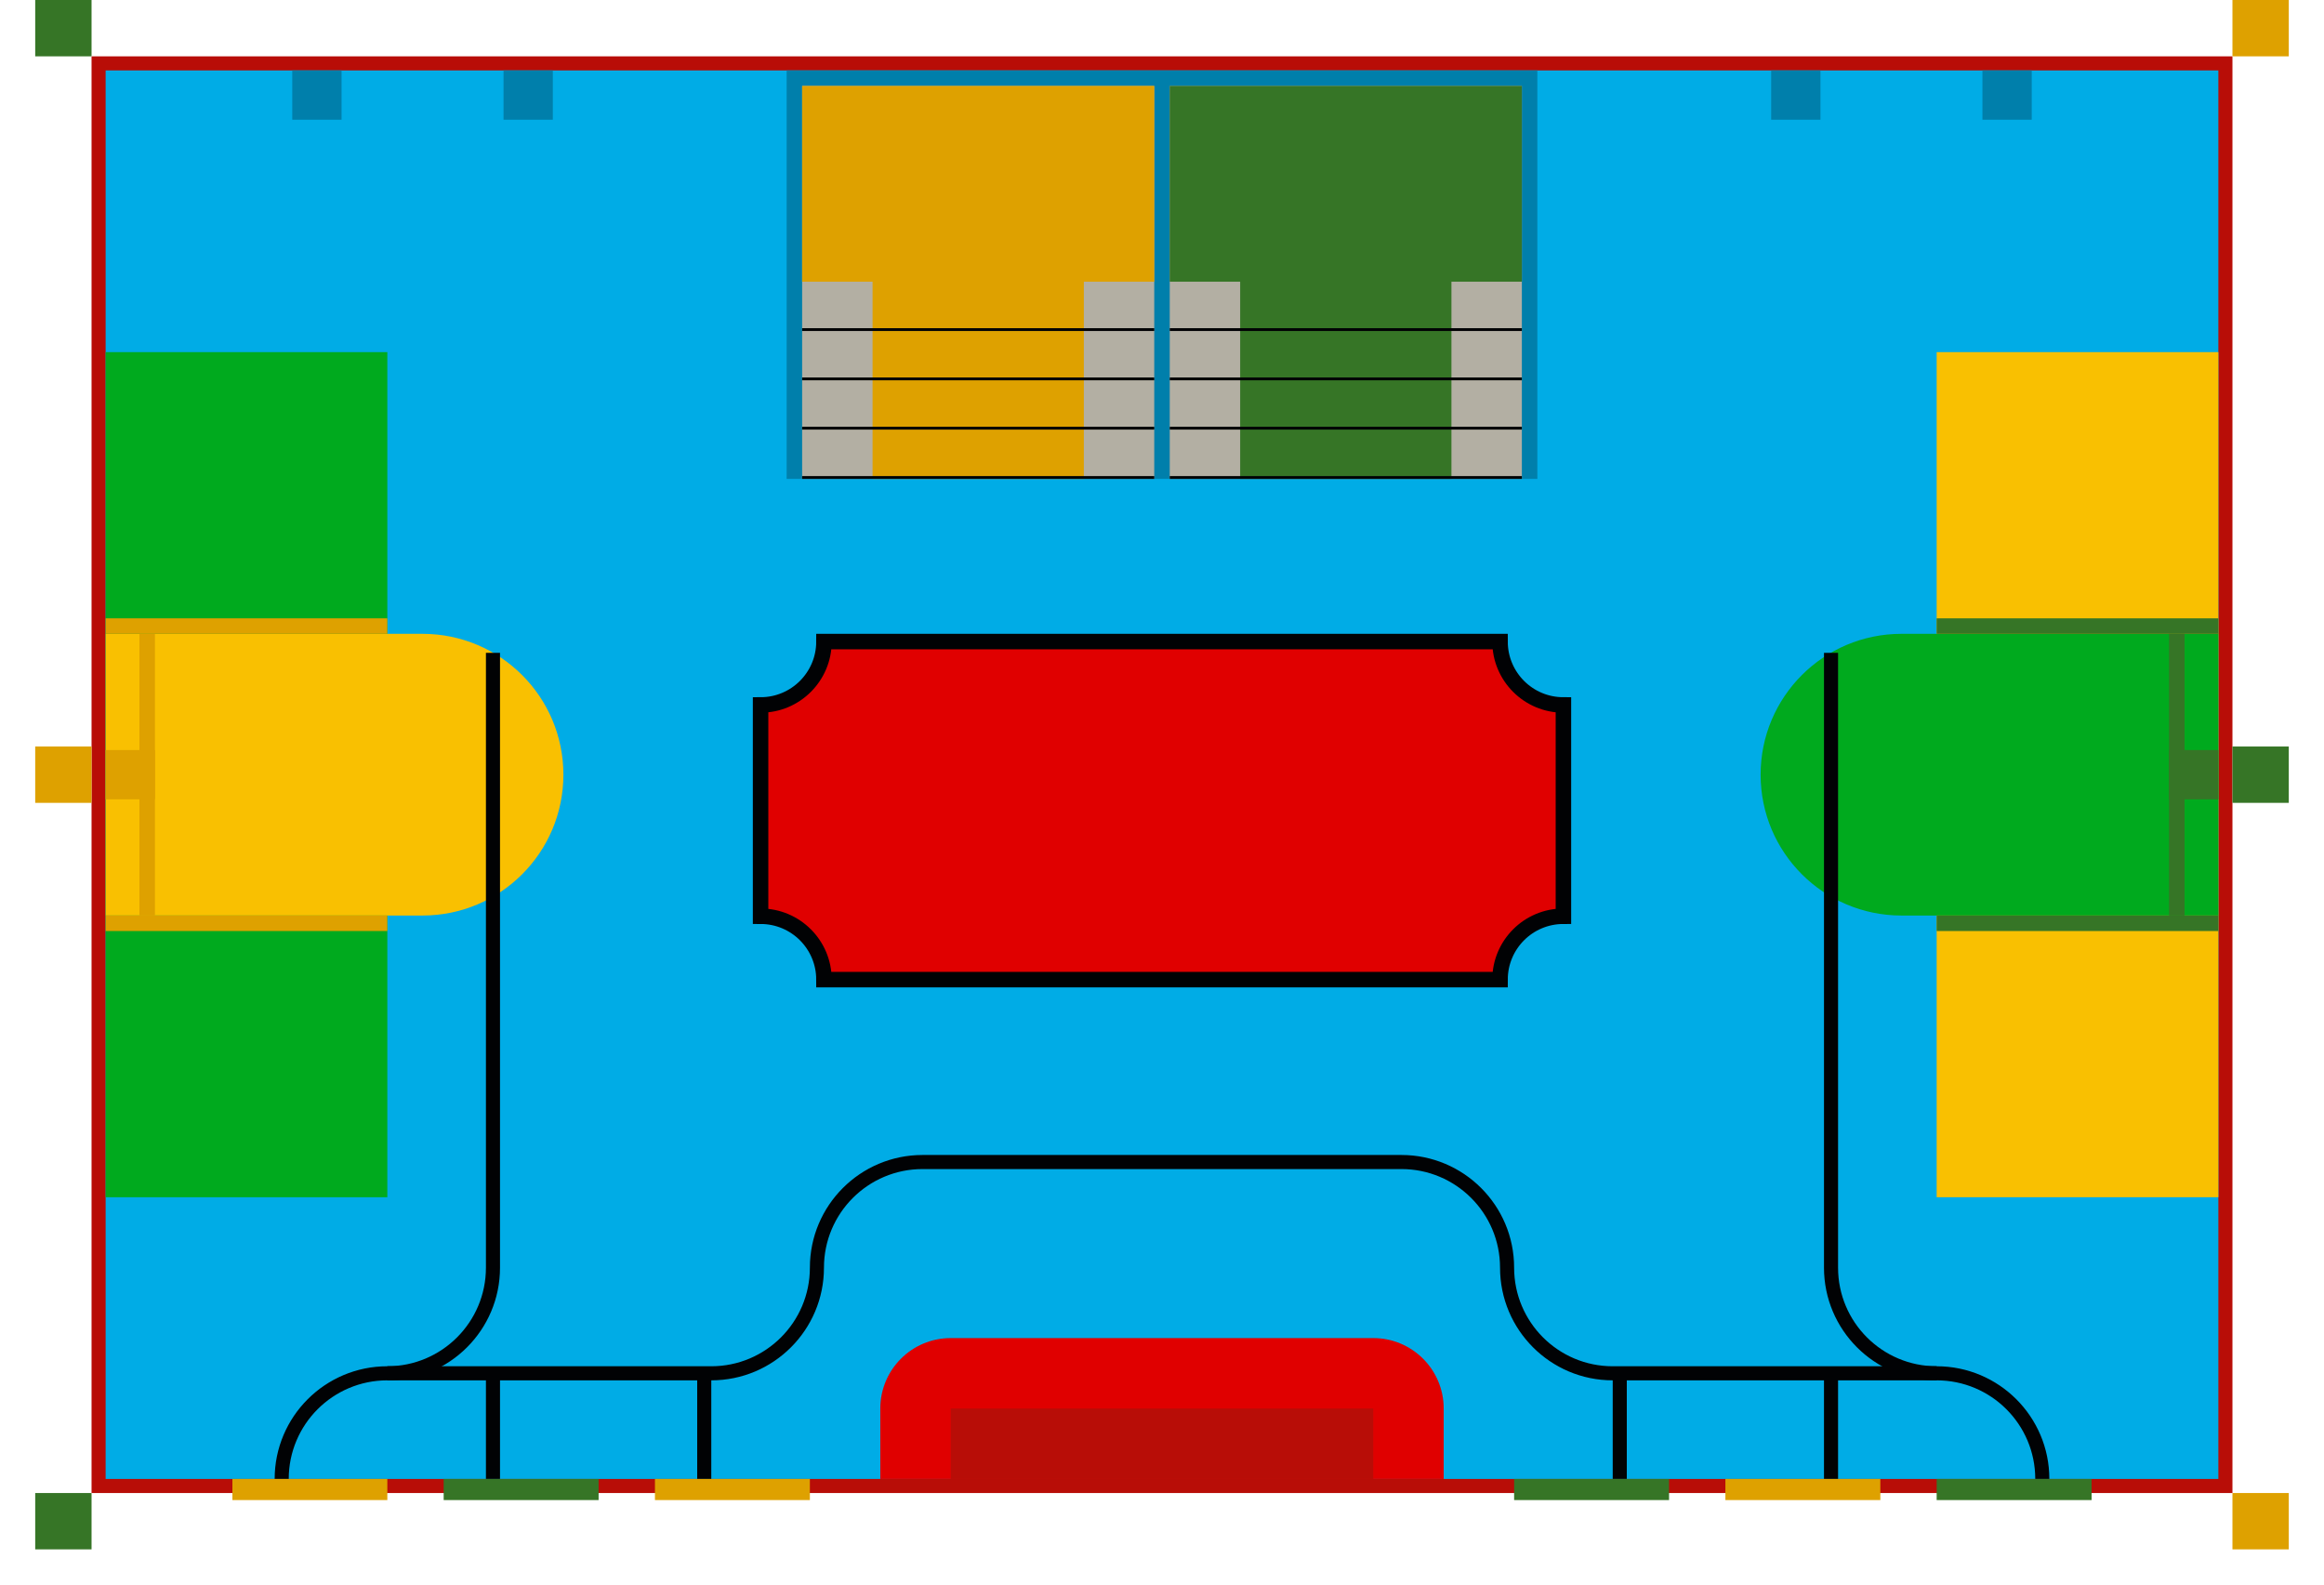
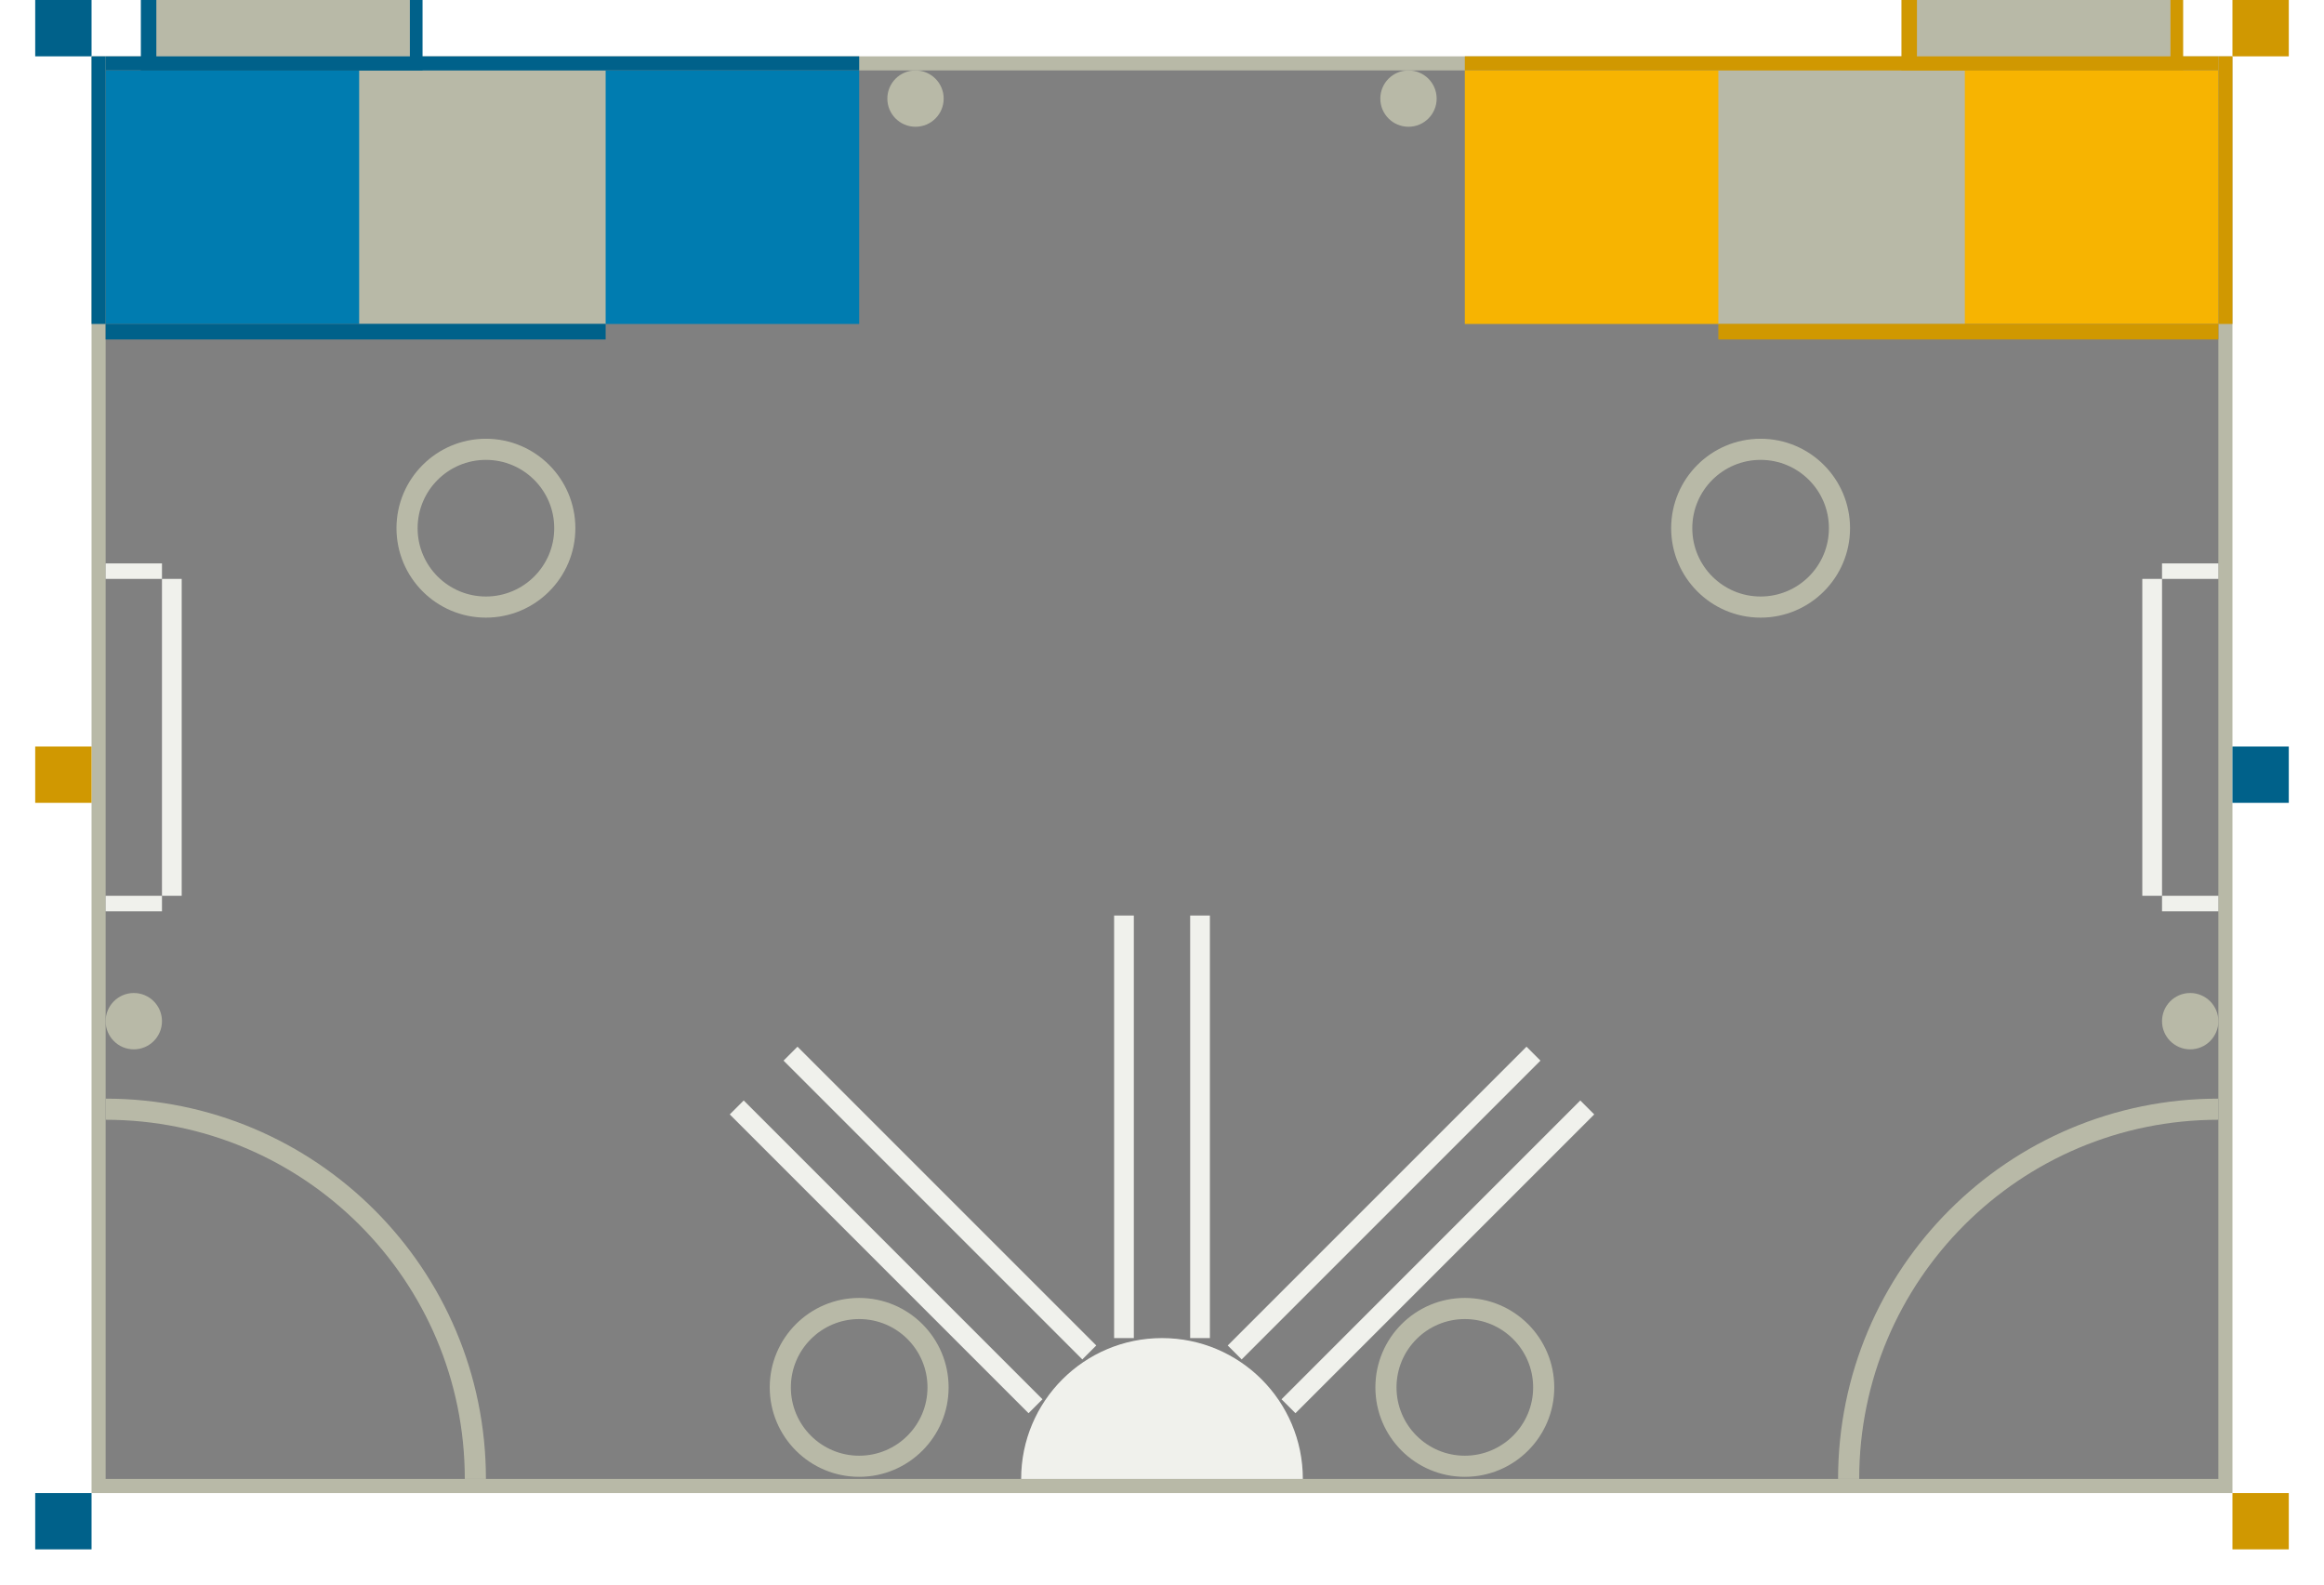
<svg xmlns="http://www.w3.org/2000/svg" width="3300" height="2250" id="svg2" version="1.1">
  <g id="field" transform="translate(150, 100)">
-     <rect style="fill:#b80d07;stroke:none" id="main_red_border" width="3040" height="2040" x="-20" y="-20" />
-     <rect style="fill:#00ace6;stroke:none" id="mainfield" width="3000" height="2000" x="0" y="0" />
-     <rect style="fill:#00aa1e;stroke:none" id="left_green_zone" width="400" height="1200" x="0" y="400" />
-     <path style="fill:#f9c001;stroke:none" id="left_yellow_zone" d="M 0 800 h 450 a 200 200 0 0 1 0 400 h -450" />
-     <rect style="fill:#dea100;stroke:none" id="left_yellow_border_1" width="400" height="22" x="0" y="778" />
-     <rect style="fill:#dea100;stroke:none" id="left_yellow_border_2" width="400" height="22" x="0" y="1200" />
-     <rect style="fill:#dea100;stroke:none" id="left_yellow_border_3" width="70" height="70" x="0" y="965" />
-     <rect style="fill:#dea100;stroke:none" id="left_yellow_border_4" width="22" height="400" x="48" y="800" />
-     <rect style="fill:#f9c001;stroke:none" id="right_yellow_zone" width="400" height="1200" x="2600" y="400" />
-     <path style="fill:#00aa1e;stroke:none" id="right_green_zone" d="M 3000 800 h -450 a 200 200 0 0 0 0 400 h 450" />
-     <rect style="fill:#367526;stroke:none" id="right_green_border_1" width="400" height="22" x="2600" y="778" />
-     <rect style="fill:#367526;stroke:none" id="right_green_border_2" width="400" height="22" x="2600" y="1200" />
-     <rect style="fill:#367526;stroke:none" id="right_green_border_3" width="70" height="70" x="2930" y="965" />
-     <rect style="fill:#367526;stroke:none" id="right_green_border_4" width="22" height="400" x="2930" y="800" />
-     <path style="fill:#e00000;stroke:none" id="spot_building_area" d="M 1100 2000 v -100 a 100 100 0 0 1 100 -100 h 600 a 100 100 0 0 1 100 100 v 100" />
-     <rect style="fill:#b80d07;stroke:none" id="spot_platform" width="600" height="100" x="1200" y="1900" />
-     <path style="fill:#e00000;stroke:#010204;stroke-width:22" id="robomovies" d="M 1500 811 h 480 a 90 90 0 0 0 90 90 v 300 a 90 90 0 0 0 -90 90 h -960 a 90 90 0 0 0 -90 -90 v -300 a 90 90 0 0 0 90 -90 z" />
-     <rect style="fill:#007fab;stroke:none" id="left_popcorn_machine_1" width="70" height="70" x="265" y="0" />
-     <rect style="fill:#007fab;stroke:none" id="left_popcorn_machine_2" width="70" height="70" x="565" y="0" />
-     <rect style="fill:#007fab;stroke:none" id="right_popcorn_machine_1" width="70" height="70" x="2365" y="0" />
-     <rect style="fill:#007fab;stroke:none" id="right_popcorn_machine_2" width="70" height="70" x="2665" y="0" />
-     <rect style="fill:#007fab;stroke:none" id="steps_border" width="1066" height="580" x="967" y="0" />
-     <rect style="fill:#b3afa3;stroke:none" id="left_steps" width="500" height="558" x="989" y="22" />
-     <rect style="fill:#dea100;stroke:none" id="left_steps_carpet_1" width="500" height="278" x="989" y="22" />
-     <rect style="fill:#dea100;stroke:none" id="left_steps_carpet_2" width="300" height="300" x="1089" y="280" />
-     <rect style="fill:#b3afa3;stroke:none" id="right_steps" width="500" height="558" x="1511" y="22" />
-     <rect style="fill:#367526;stroke:none" id="left_steps_carpet_1" width="500" height="278" x="1511" y="22" />
-     <rect style="fill:#367526;stroke:none" id="left_steps_carpet_2" width="300" height="300" x="1611" y="280" />
-     <line style="stroke:#010204;stroke-width:4" x1="989" y1="368" x2="1489" y2="368" />
-     <line style="stroke:#010204;stroke-width:4" x1="989" y1="438" x2="1489" y2="438" />
-     <line style="stroke:#010204;stroke-width:4" x1="989" y1="508" x2="1489" y2="508" />
-     <line style="stroke:#010204;stroke-width:4" x1="989" y1="578" x2="1489" y2="578" />
-     <line style="stroke:#010204;stroke-width:4" x1="1511" y1="368" x2="2011" y2="368" />
-     <line style="stroke:#010204;stroke-width:4" x1="1511" y1="438" x2="2011" y2="438" />
-     <line style="stroke:#010204;stroke-width:4" x1="1511" y1="508" x2="2011" y2="508" />
-     <line style="stroke:#010204;stroke-width:4" x1="1511" y1="578" x2="2011" y2="578" />
-     <path style="fill:none;stroke:#010204;stroke-width:20" id="black_path_1" d="M 250 2000                a 150 150 0 0 1 150 -150                h 460                a 150 150 0 0 0 150 -150                a 150 150 0 0 1 150 -150                h 680                a 150 150 0 0 1 150 150                a 150 150 0 0 0 150 150                h 460                a 150 150 0 0 1 150 150" />
-     <path style="fill:none;stroke:#010204;stroke-width:20" id="left_black_path" d="M 400 1850                a 150 150 0 0 0 150 -150                v -873" />
-     <path style="fill:none;stroke:#010204;stroke-width:20" id="right_black_path" d="M 2600 1850                a 150 150 0 0 1 -150 -150                v -873" />
-     <line style="stroke:#010204;stroke-width:20" x1="550" y1="1850" x2="550" y2="2000" />
-     <line style="stroke:#010204;stroke-width:20" x1="850" y1="1850" x2="850" y2="2000" />
-     <line style="stroke:#010204;stroke-width:20" x1="2150" y1="1850" x2="2150" y2="2000" />
-     <line style="stroke:#010204;stroke-width:20" x1="2450" y1="1850" x2="2450" y2="2000" />
-     <rect style="fill:#dea100;stroke:none" id="clap_yellow_1" width="220" height="30" x="180" y="2000" />
-     <rect style="fill:#367526;stroke:none" id="clap_green_1" width="220" height="30" x="480" y="2000" />
-     <rect style="fill:#dea100;stroke:none" id="clap_yellow_2" width="220" height="30" x="780" y="2000" />
-     <rect style="fill:#367526;stroke:none" id="clap_green_2" width="220" height="30" x="2000" y="2000" />
-     <rect style="fill:#dea100;stroke:none" id="clap_yellow_3" width="220" height="30" x="2300" y="2000" />
-     <rect style="fill:#367526;stroke:none" id="clap_green_3" width="220" height="30" x="2600" y="2000" />
-     <rect style="fill:#367526;stroke:none" id="left_beacon_1" width="80" height="80" x="-100" y="-100" />
-     <rect style="fill:#dea100;stroke:none" id="left_beacon_2" width="80" height="80" x="-100" y="960" />
-     <rect style="fill:#367526;stroke:none" id="left_beacon_3" width="80" height="80" x="-100" y="2020" />
-     <rect style="fill:#dea100;stroke:none" id="right_beacon_1" width="80" height="80" x="3020" y="-100" />
-     <rect style="fill:#367526;stroke:none" id="right_beacon_2" width="80" height="80" x="3020" y="960" />
-     <rect style="fill:#dea100;stroke:none" id="right_beacon_3" width="80" height="80" x="3020" y="2020" />
+     <rect x="-20" y="-20" width="3040" height="2040" fill="#b8b9a7" stroke="none" />
+     <rect x="0" y="0" width="3000" height="2000" fill="#808080" stroke="none" />
+     <rect x="0" y="0" width="1070" height="360" fill="#007cb0" stroke="none" />
+     <rect x="360" y="0" width="350" height="360" fill="#b8b9a7" stroke="none" />
+     <rect x="0" y="-20" width="1070" height="20" fill="#00618a" stroke="none" />
+     <rect x="-20" y="-20" width="20" height="380" fill="#00618a" stroke="none" />
+     <rect x="0" y="360" width="710" height="22" fill="#00618a" stroke="none" />
+     <rect x="50" y="-222" width="400" height="222" fill="#00618a" stroke="none" />
+     <rect x="72" y="-202" width="360" height="182" fill="#b8b9a7" stroke="none" />
+     <rect x="1930" y="0" width="1070" height="360" fill="#f7b401" stroke="none" />
+     <rect x="2290" y="0" width="350" height="360" fill="#b8b9a7" stroke="none" />
+     <rect x="1930" y="-20" width="1070" height="20" fill="#d09801" stroke="none" />
+     <rect x="3000" y="-20" width="20" height="380" fill="#d09801" stroke="none" />
+     <rect x="2290" y="360" width="710" height="22" fill="#d09801" stroke="none" />
+     <rect x="2550" y="-222" width="400" height="222" fill="#d09801" stroke="none" />
+     <rect x="2572" y="-202" width="360" height="182" fill="#b8b9a7" stroke="none" />
+     <rect x="-100" y="-100" width="80" height="80" fill="#00618a" stroke="none" />
+     <rect x="-100" y="960" width="80" height="80" fill="#d09801" stroke="none" />
+     <rect x="-100" y="2020" width="80" height="80" fill="#00618a" stroke="none" />
+     <rect x="3020" y="-100" width="80" height="80" fill="#d09801" stroke="none" />
+     <rect x="3020" y="960" width="80" height="80" fill="#00618a" stroke="none" />
+     <rect x="3020" y="2020" width="80" height="80" fill="#d09801" stroke="none" />
+     <circle cx="1150" cy="40" r="40" fill="#b8b9a7" />
+     <circle cx="1850" cy="40" r="40" fill="#b8b9a7" />
+     <circle cx="40" cy="1350" r="40" fill="#b8b9a7" />
+     <circle cx="2960" cy="1350" r="40" fill="#b8b9a7" />
+     <path d="M 1300 2000 A 200 200 1 1 1 1700 2000 Z" fill="#f0f1ec" />
+     <rect x="1432" y="1200" width="28" height="600" fill="#f0f1ec" />
+     <rect x="1540" y="1200" width="28" height="600" fill="#f0f1ec" />
+     <rect x="1432" y="1200" width="28" height="600" fill="#f0f1ec" transform="rotate(45 1500 2000)" />
+     <rect x="1540" y="1200" width="28" height="600" fill="#f0f1ec" transform="rotate(45 1500 2000)" />
+     <rect x="1432" y="1200" width="28" height="600" fill="#f0f1ec" transform="rotate(-45 1500 2000)" />
+     <rect x="1540" y="1200" width="28" height="600" fill="#f0f1ec" transform="rotate(-45 1500 2000)" />
+     <rect x="0" y="700" width="80" height="22" fill="#f0f1ec" />
+     <rect x="0" y="1172" width="80" height="22" fill="#f0f1ec" />
+     <rect x="80" y="722" width="28" height="450" fill="#f0f1ec" />
+     <rect x="2920" y="700" width="80" height="22" fill="#f0f1ec" />
+     <rect x="2920" y="1172" width="80" height="22" fill="#f0f1ec" />
+     <rect x="2892" y="722" width="28" height="450" fill="#f0f1ec" />
+     <circle cx="540" cy="650" r="112" stroke-width="30" stroke="#b8b9a7" fill="transparent" />
+     <circle cx="2350" cy="650" r="112" stroke-width="30" stroke="#b8b9a7" fill="transparent" />
+     <circle cx="1070" cy="1870" r="112" stroke-width="30" stroke="#b8b9a7" fill="transparent" />
+     <circle cx="1930" cy="1870" r="112" stroke-width="30" stroke="#b8b9a7" fill="transparent" />
+     <path d="M    0 1475 A 525 525 0 0 1  525 2000" stroke-width="30" stroke="#b8b9a7" fill="transparent" />
+     <path d="M 3000 1475 A 525 525 0 0 0 2475 2000" stroke-width="30" stroke="#b8b9a7" fill="transparent" />
  </g>
</svg>
